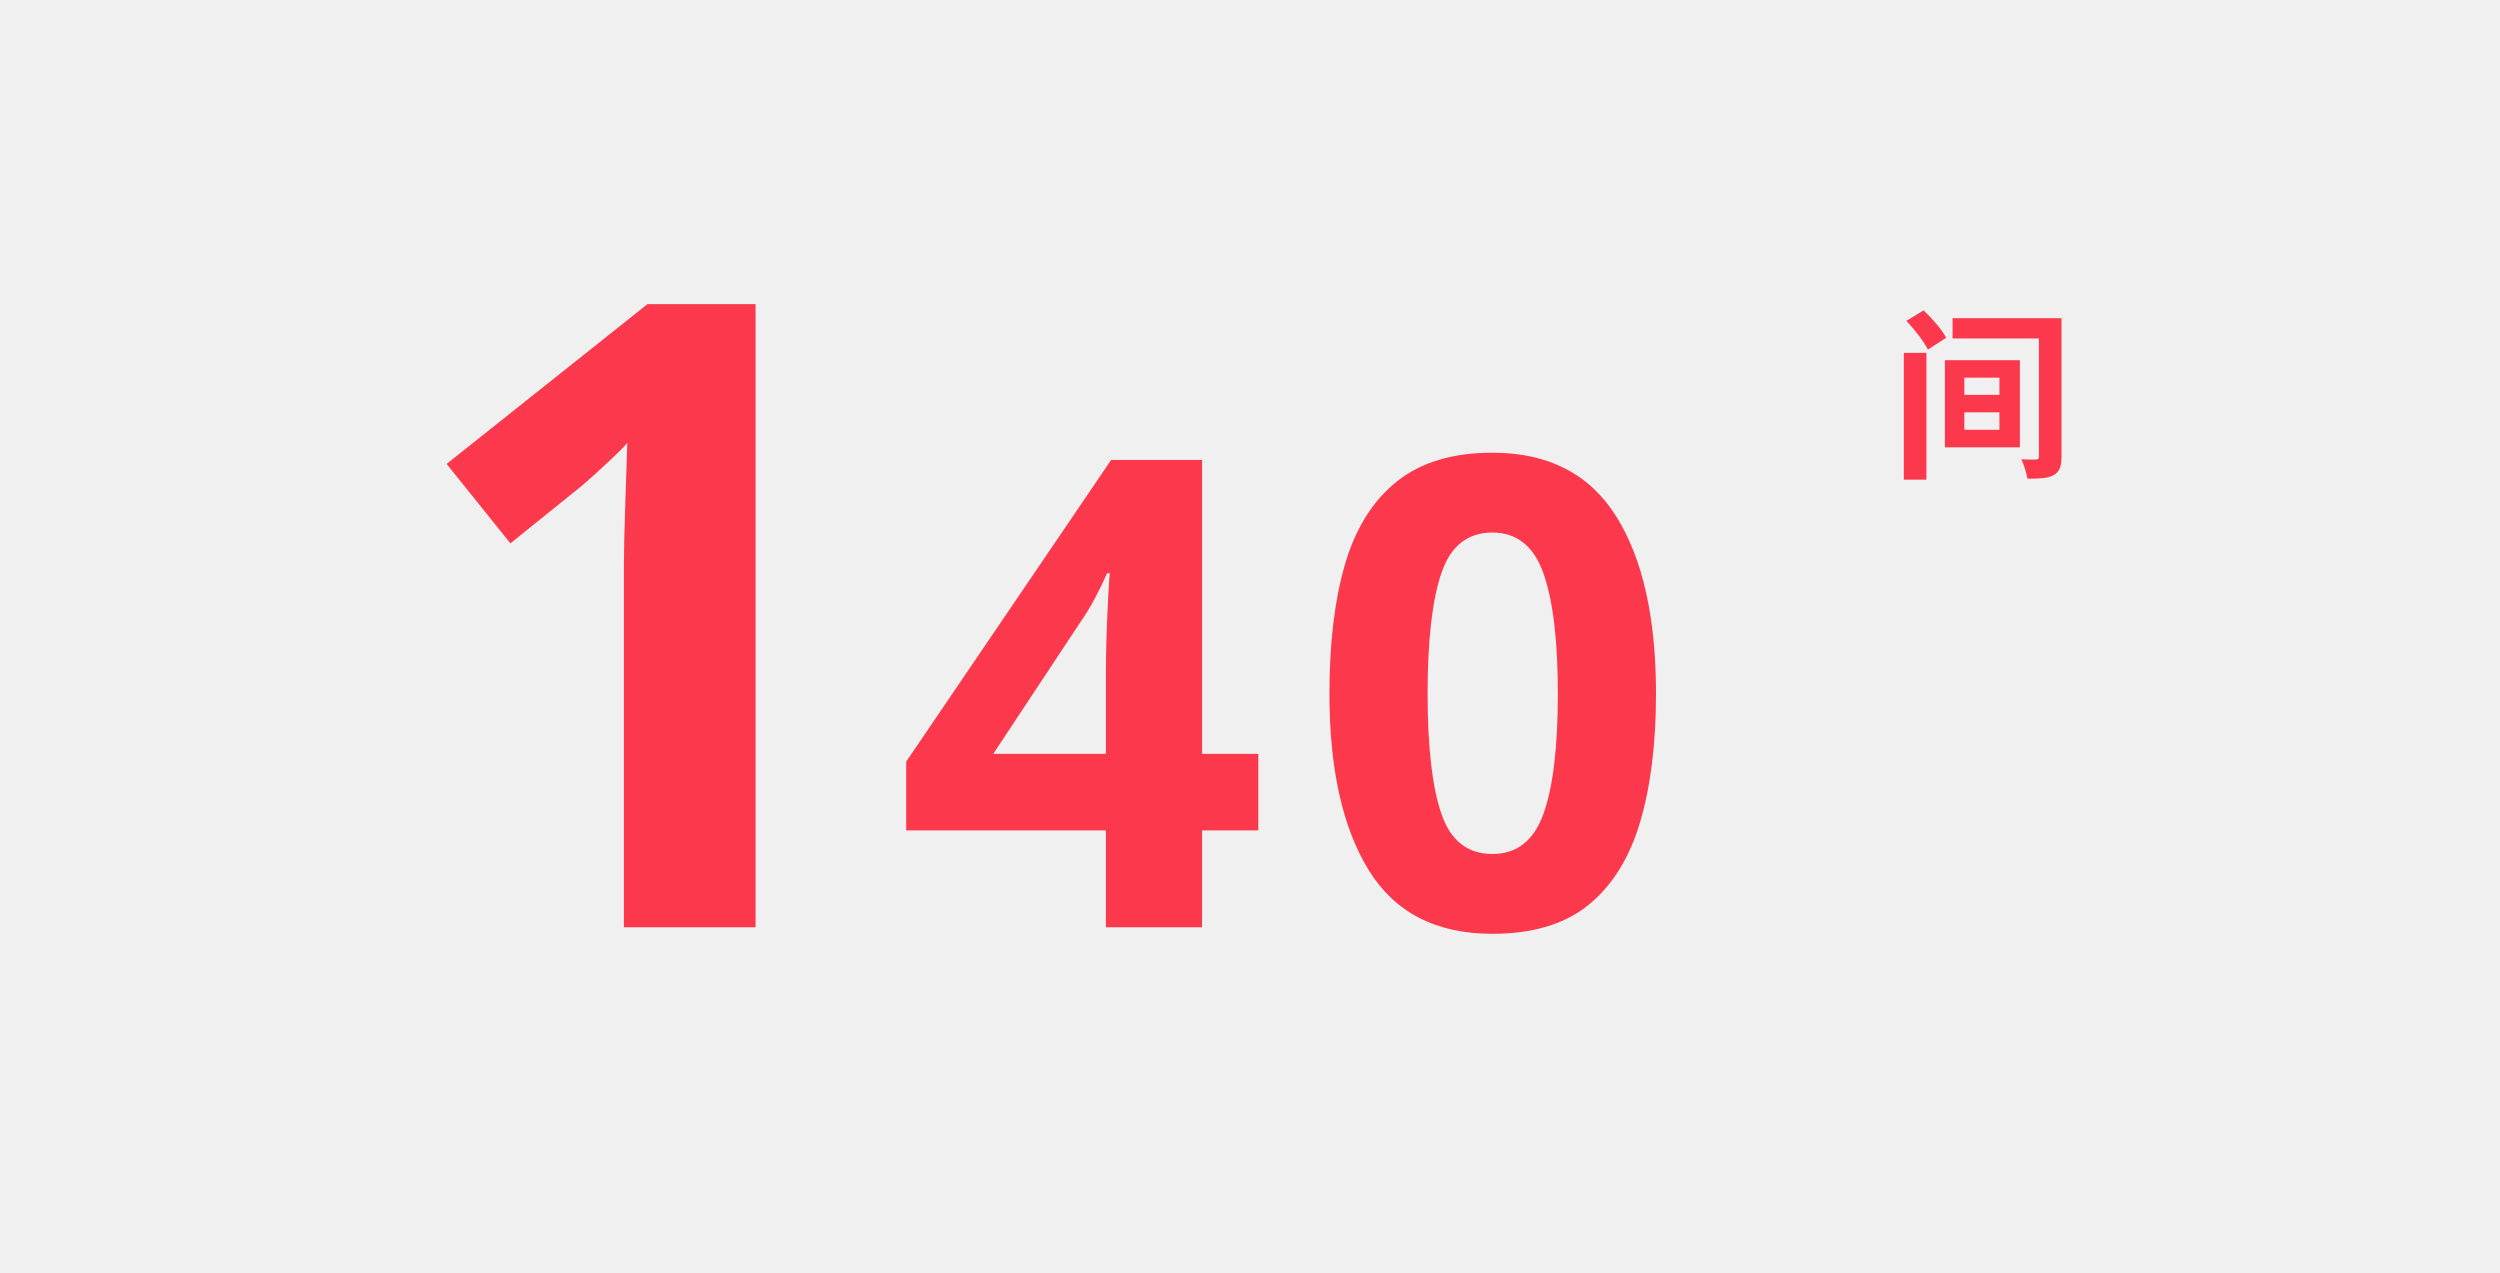
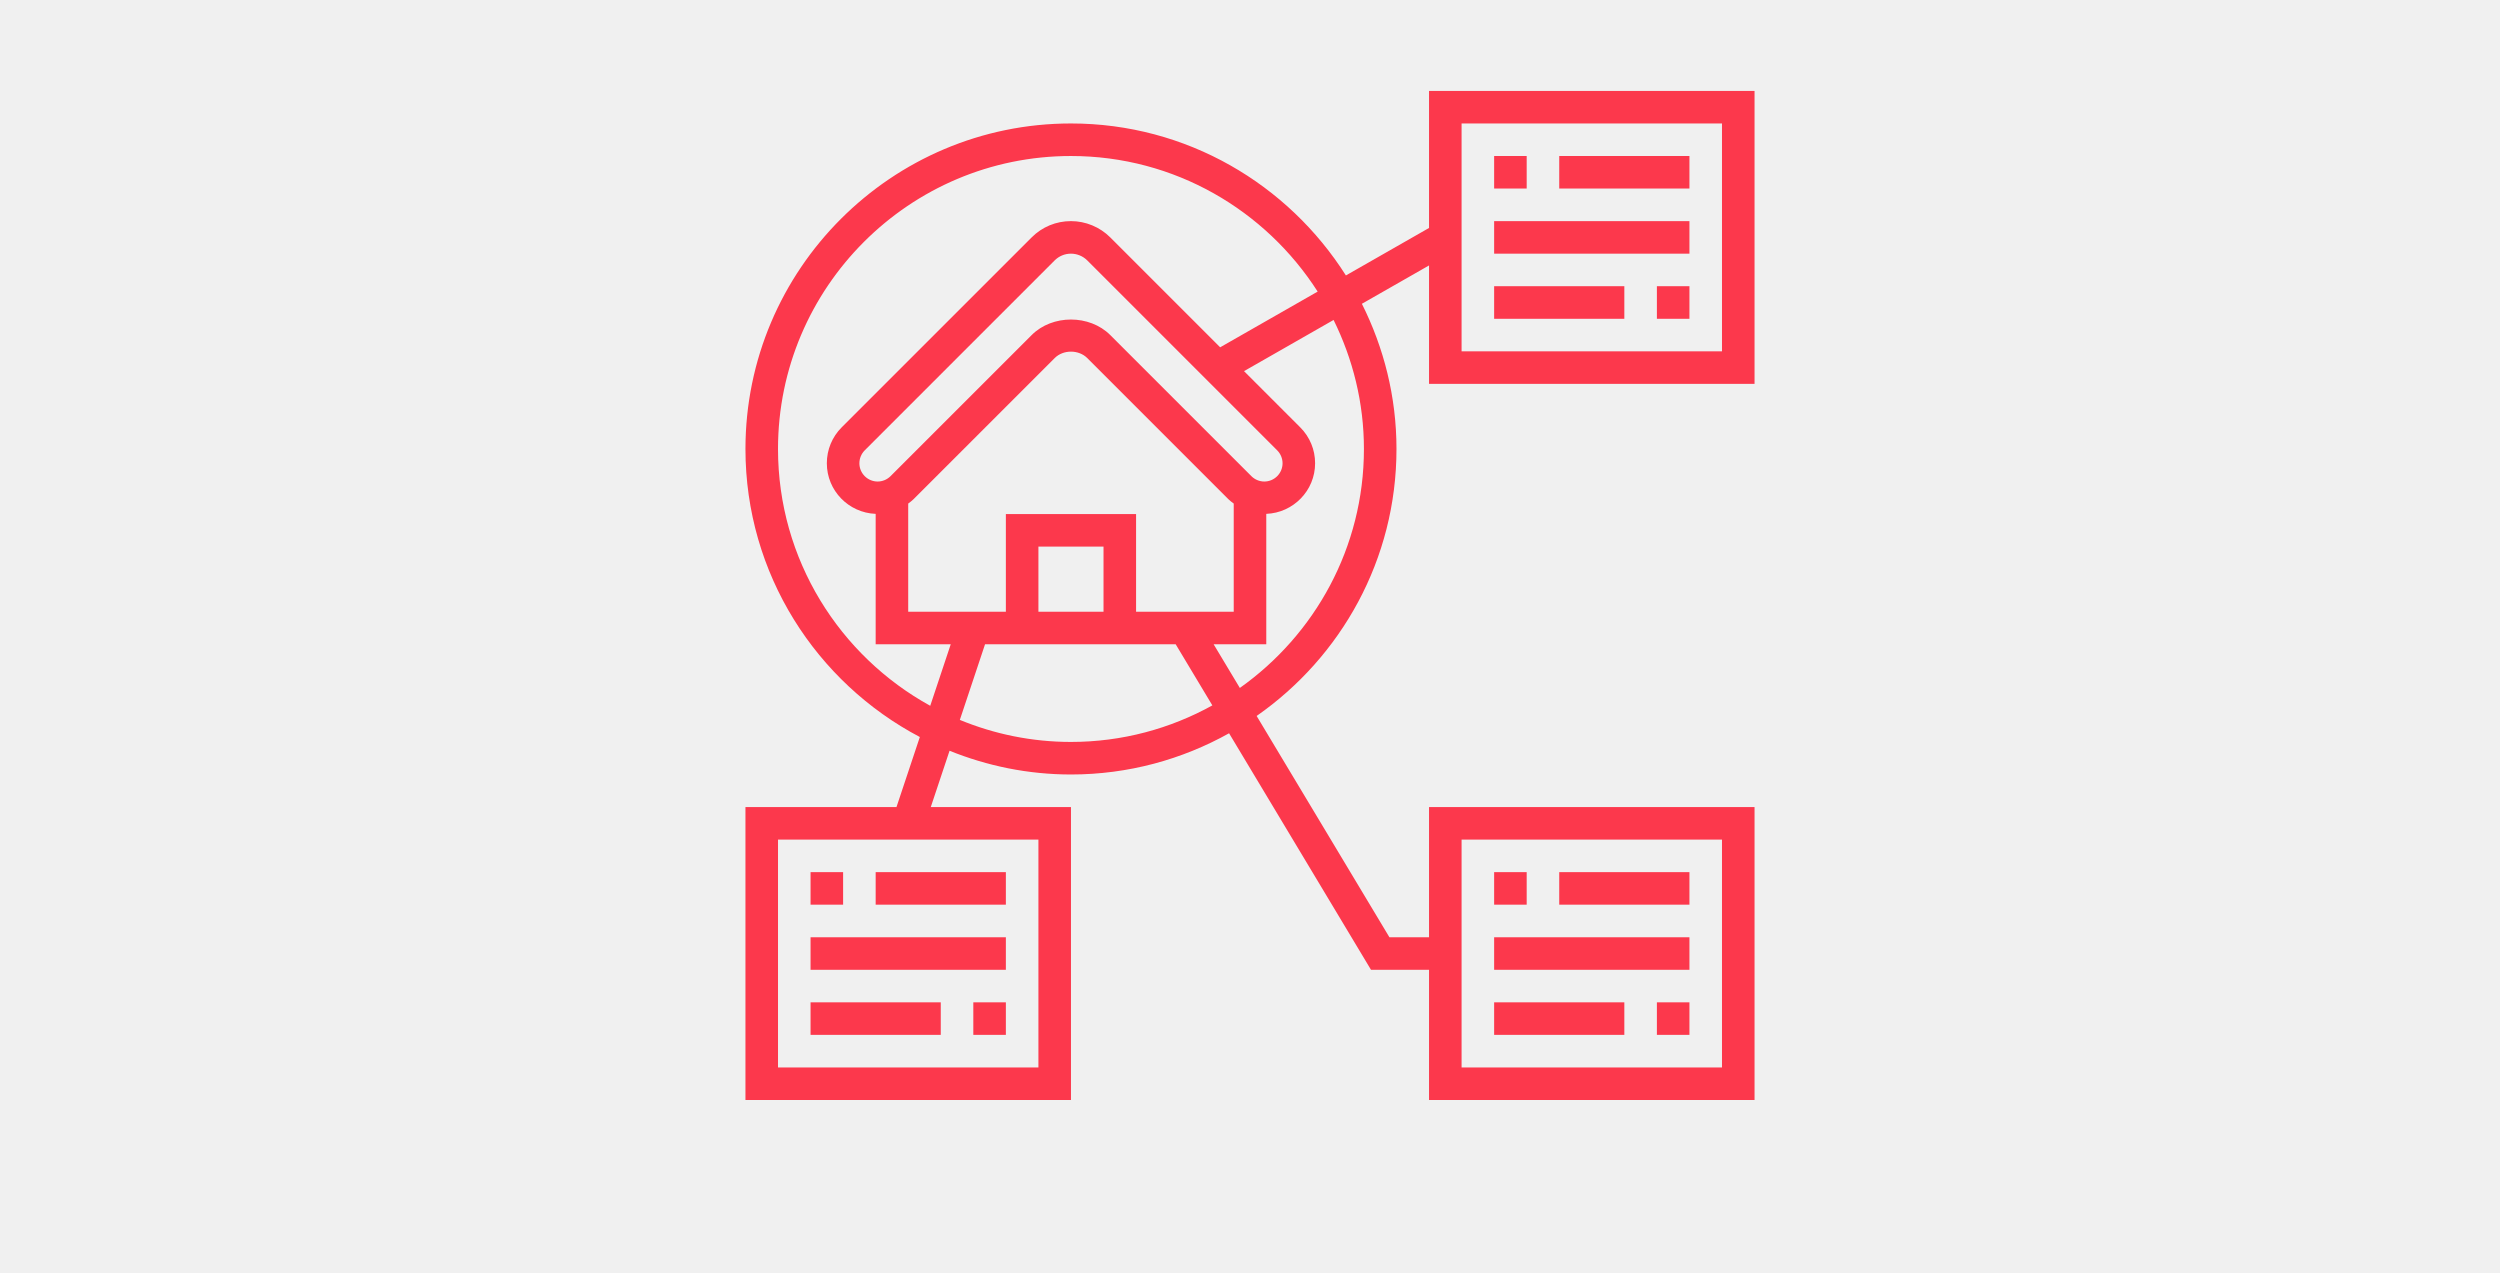
- <svg xmlns="http://www.w3.org/2000/svg" width="275" height="140" viewBox="0 0 275 140">
-   <g fill="none" fill-rule="evenodd">
-     <path fill="#FFF" d="M0 0h275v140H0z" opacity=".01" />
-     <text fill="#FC384C" font-family="MEllePRC-Xbold, MElle PRC" font-size="96" font-weight="bold" letter-spacing="5.333">
-       <tspan x="43.473" y="102">1</tspan>
-     </text>
-     <text fill="#FC384C" font-family="MEllePRC-Xbold, MElle PRC" font-size="72" font-weight="bold" letter-spacing="4">
-       <tspan x="98.46" y="102">40</tspan>
-     </text>
-     <text fill="#FC384C" font-family="HannotateSC-W7, Hannotate SC" font-size="20" font-weight="bold">
-       <tspan x="208" y="51">间</tspan>
-     </text>
+ <svg xmlns="http://www.w3.org/2000/svg" width="275px" height="140px" viewBox="0 0 275 140" version="1.1">
+   <defs />
+   <g id="Page-1" stroke="none" stroke-width="1" fill="none" fill-rule="evenodd">
+     <g id="图标切图" transform="translate(-565, -770)">
+       <g id="140" transform="translate(565, 770)">
+         <rect id="Rectangle-Copy-2" fill="#FFFFFF" opacity="0.01" x="0" y="0" width="275" height="140" />
+         <path d="M193,42.226 L193,10 L157.194,10 L157.194,25.075 L148.049,30.3 C141.697,20.271 130.53,13.581 117.806,13.581 C98.063,13.581 82,29.643 82,49.387 C82,63.13 89.791,75.071 101.182,81.072 L98.614,88.774 L82,88.774 L82,121 L117.806,121 L117.806,88.774 L102.386,88.774 L104.451,82.583 C108.583,84.252 113.084,85.194 117.806,85.194 C124.117,85.194 130.043,83.537 135.198,80.66 L150.809,106.677 L157.194,106.677 L157.194,121 L193,121 L193,88.774 L157.194,88.774 L157.194,103.097 L152.836,103.097 L138.23,78.756 C147.515,72.28 153.613,61.54 153.613,49.387 C153.613,43.646 152.22,38.233 149.808,33.417 L157.194,29.198 L157.194,42.226 L193,42.226 Z M160.774,13.581 L189.419,13.581 L189.419,38.645 L160.774,38.645 L160.774,13.581 Z M160.774,92.355 L189.419,92.355 L189.419,117.419 L160.774,117.419 L160.774,92.355 Z M114.226,92.355 L114.226,117.419 L85.581,117.419 L85.581,92.355 L114.226,92.355 Z M102.326,77.637 C92.355,72.151 85.581,61.549 85.581,49.387 C85.581,31.618 100.037,17.161 117.806,17.161 C129.202,17.161 139.212,23.123 144.942,32.075 L134.218,38.203 L122.13,26.115 C120.995,24.976 119.42,24.323 117.812,24.323 L117.806,24.323 C116.172,24.323 114.636,24.958 113.483,26.113 L92.586,47.008 C91.532,48.064 90.952,49.468 90.952,50.959 C90.952,53.967 93.343,56.409 96.323,56.525 L96.323,70.871 L104.581,70.871 L102.326,77.637 Z M110.645,56.548 L110.645,67.29 L99.903,67.29 L99.903,55.392 C100.106,55.24 100.311,55.091 100.49,54.91 L116.018,39.386 C116.96,38.443 118.657,38.448 119.597,39.386 L135.121,54.91 C135.301,55.091 135.507,55.24 135.71,55.392 L135.71,67.29 L124.968,67.29 L124.968,56.548 L110.645,56.548 Z M121.387,60.129 L121.387,67.29 L114.226,67.29 L114.226,60.129 L121.387,60.129 Z M122.128,36.855 C119.855,34.579 115.753,34.581 113.485,36.855 L97.957,52.379 C97.585,52.753 97.067,52.968 96.539,52.968 C95.433,52.968 94.532,52.067 94.532,50.959 C94.532,50.431 94.747,49.913 95.119,49.539 L116.014,28.644 C116.494,28.166 117.13,27.903 117.806,27.903 L117.808,27.903 C118.476,27.903 119.128,28.174 119.599,28.646 L140.492,49.539 C140.866,49.913 141.081,50.431 141.081,50.959 C141.081,52.067 140.18,52.968 139.074,52.968 C138.546,52.968 138.028,52.753 137.654,52.379 L122.128,36.855 Z M117.806,81.613 C113.479,81.613 109.354,80.743 105.582,79.189 L108.354,70.871 L110.645,70.871 L124.968,70.871 L129.325,70.871 L133.359,77.594 C128.744,80.148 123.444,81.613 117.806,81.613 Z M150.032,49.387 C150.032,60.236 144.625,69.831 136.383,75.674 L133.5,70.871 L139.29,70.871 L139.29,56.525 C142.269,56.409 144.661,53.965 144.661,50.959 C144.661,49.468 144.081,48.064 143.025,47.008 L136.843,40.826 L146.695,35.195 C148.811,39.485 150.032,44.29 150.032,49.387 Z M164.355,17.161 L167.935,17.161 L167.935,20.742 L164.355,20.742 L164.355,17.161 Z M171.516,17.161 L185.839,17.161 L185.839,20.742 L171.516,20.742 L171.516,17.161 Z M182.258,31.484 L185.839,31.484 L185.839,35.065 L182.258,35.065 L182.258,31.484 Z M164.355,31.484 L178.677,31.484 L178.677,35.065 L164.355,35.065 L164.355,31.484 Z M164.355,24.323 L185.839,24.323 L185.839,27.903 L164.355,27.903 L164.355,24.323 Z M89.161,95.935 L92.742,95.935 L92.742,99.516 L89.161,99.516 L89.161,95.935 Z M96.323,95.935 L110.645,95.935 L110.645,99.516 L96.323,99.516 L96.323,95.935 Z M107.065,110.258 L110.645,110.258 L110.645,113.839 L107.065,113.839 L107.065,110.258 Z M89.161,110.258 L103.484,110.258 L103.484,113.839 L89.161,113.839 L89.161,110.258 Z M89.161,103.097 L110.645,103.097 L110.645,106.677 L89.161,106.677 L89.161,103.097 Z M164.355,95.935 L167.935,95.935 L167.935,99.516 L164.355,99.516 L164.355,95.935 Z M171.516,95.935 L185.839,95.935 L185.839,99.516 L171.516,99.516 L171.516,95.935 Z M182.258,110.258 L185.839,110.258 L185.839,113.839 L182.258,113.839 L182.258,110.258 Z M164.355,110.258 L178.677,110.258 L178.677,113.839 L164.355,113.839 L164.355,110.258 Z M164.355,103.097 L185.839,103.097 L185.839,106.677 L164.355,106.677 L164.355,103.097 Z" id="analytics-3" fill="#FC384C" fill-rule="nonzero" />
+       </g>
+     </g>
  </g>
</svg>
